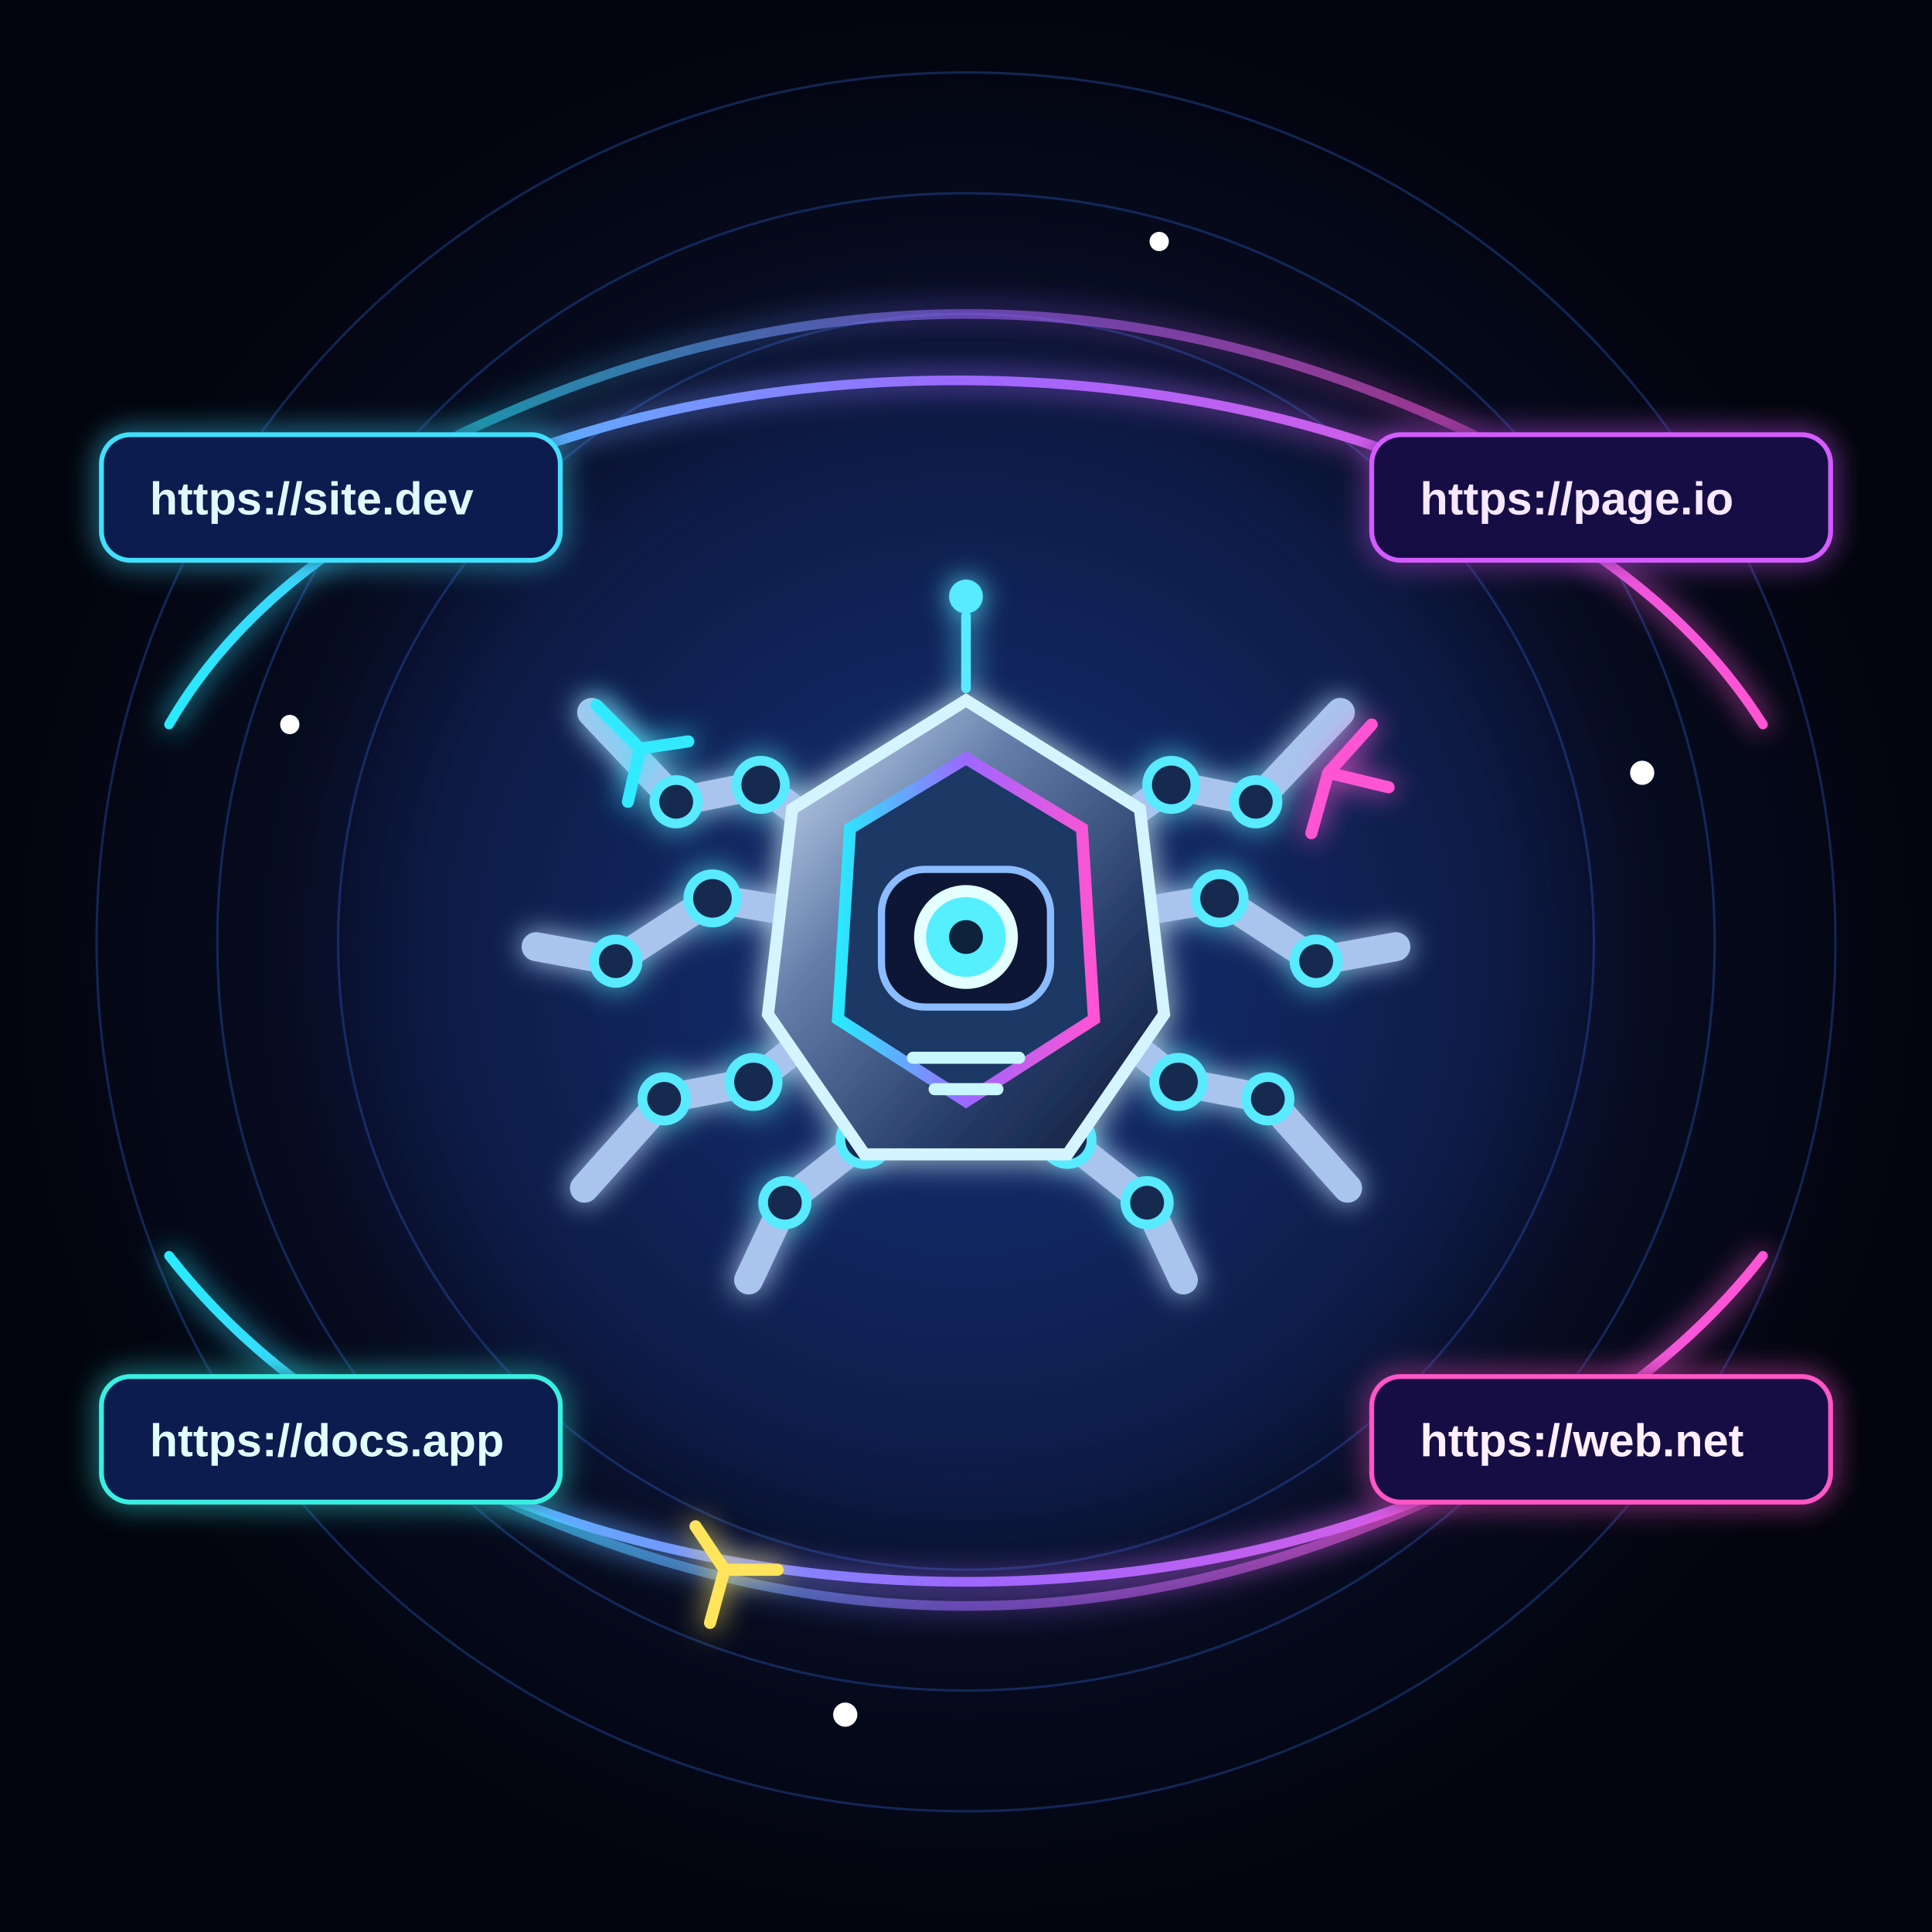
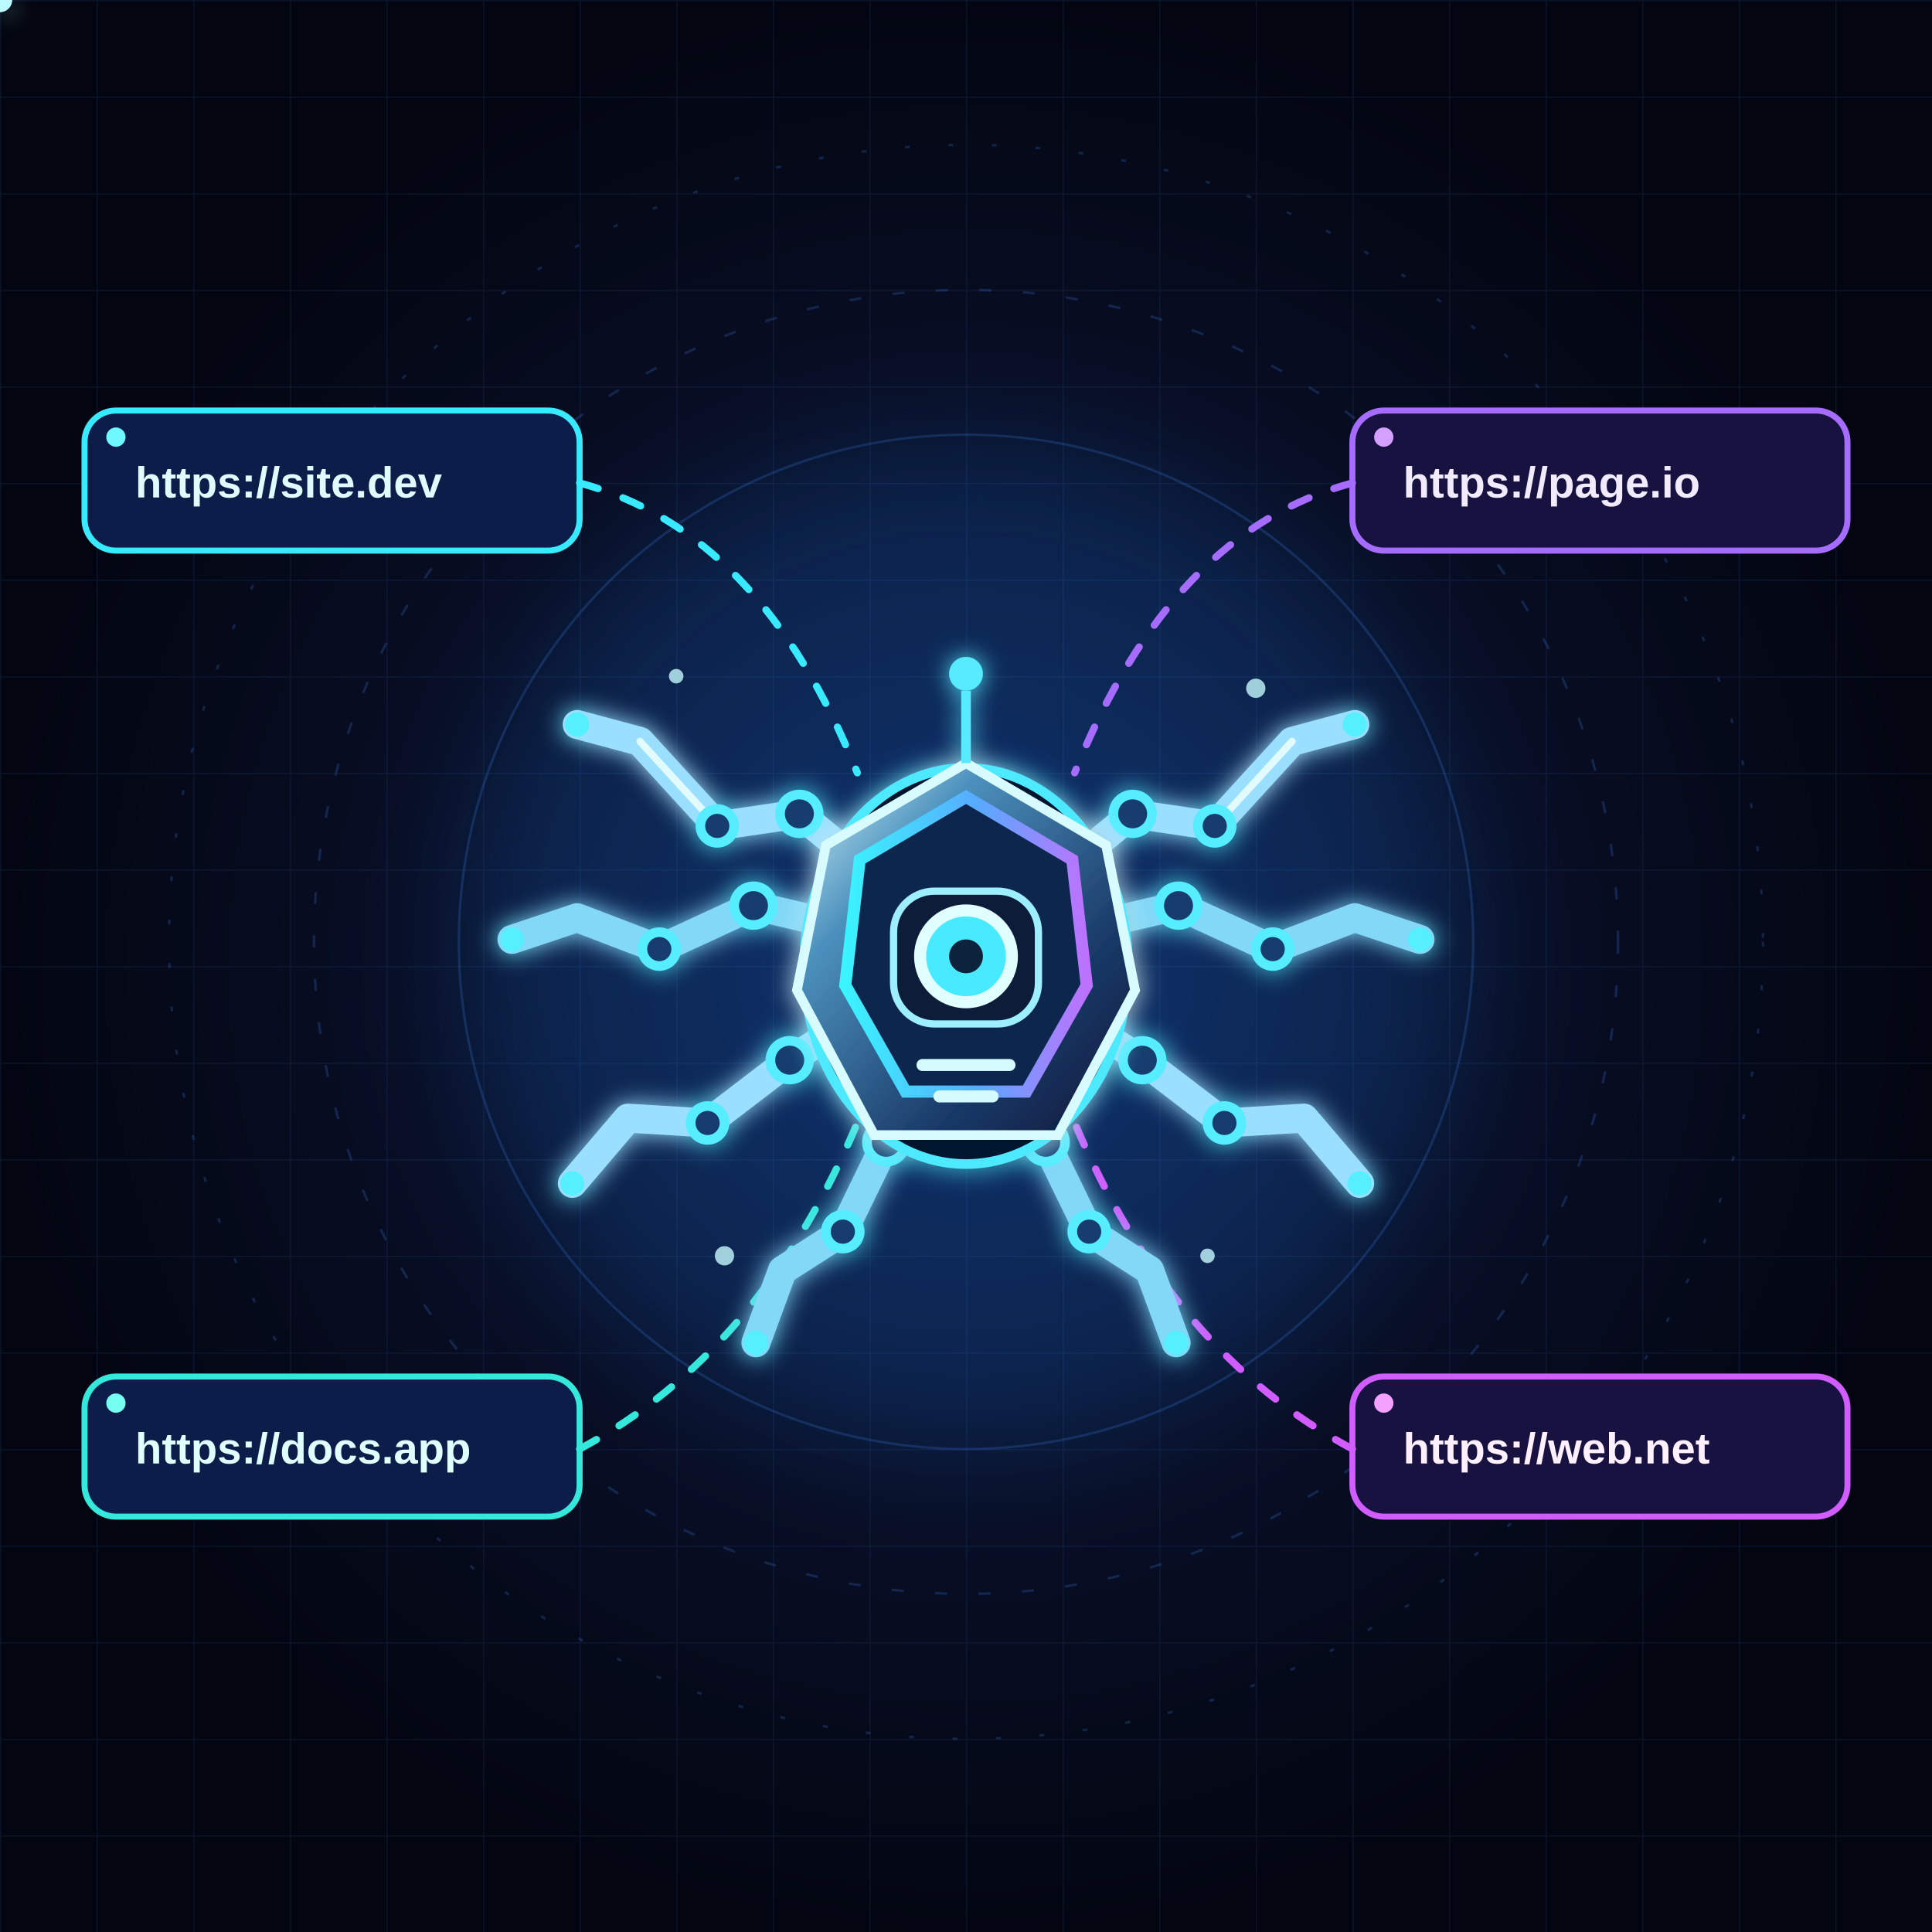
- <svg xmlns="http://www.w3.org/2000/svg" viewBox="0 0 800 800" width="800" height="800">
+ <svg xmlns="http://www.w3.org/2000/svg" viewBox="0 0 800 800" role="img" aria-labelledby="title desc">
  <defs>
-     <radialGradient id="bg">
-       <stop stop-color="#142b69" />
-       <stop offset=".62" stop-color="#080d24" />
-       <stop offset="1" stop-color="#02040d" />
+     <radialGradient id="background">
+       <stop stop-color="#10285d" />
+       <stop offset=".58" stop-color="#080e25" />
+       <stop offset="1" stop-color="#030611" />
    </radialGradient>
-     <linearGradient id="metal" x1="0" y1="0" x2="1" y2="1">
-       <stop stop-color="#d9eaff" />
-       <stop offset=".35" stop-color="#647da9" />
-       <stop offset=".7" stop-color="#263c68" />
-       <stop offset="1" stop-color="#101a35" />
+     <linearGradient id="shell" x1="0" y1="0" x2="1" y2="1">
+       <stop stop-color="#d8fbff" />
+       <stop offset=".28" stop-color="#4c91bd" />
+       <stop offset=".7" stop-color="#193967" />
+       <stop offset="1" stop-color="#0b1735" />
    </linearGradient>
-     <linearGradient id="neon">
-       <stop stop-color="#29eaff" />
-       <stop offset=".5" stop-color="#9d67ff" />
-       <stop offset="1" stop-color="#ff54d4" />
+     <linearGradient id="cyan">
+       <stop stop-color="#3af4ff" />
+       <stop offset=".55" stop-color="#58aaff" />
+       <stop offset="1" stop-color="#bd72ff" />
    </linearGradient>
-     <filter id="glow" x="-80%" y="-80%" width="260%" height="260%">
-       <feGaussianBlur stdDeviation="6" result="b" />
+     <filter id="glow" x="-100%" y="-100%" width="300%" height="300%">
+       <feGaussianBlur stdDeviation="5" result="blur" />
      <feMerge>
-         <feMergeNode in="b" />
+         <feMergeNode in="blur" />
        <feMergeNode in="SourceGraphic" />
      </feMerge>
    </filter>
-     <filter id="blur">
-       <feGaussianBlur stdDeviation="22" />
+     <filter id="softGlow" x="-100%" y="-100%" width="300%" height="300%">
+       <feGaussianBlur stdDeviation="24" />
    </filter>
+     <pattern id="grid" width="40" height="40" patternUnits="userSpaceOnUse">
+       <path d="M40 0H0V40" fill="none" stroke="#3b76c9" stroke-opacity=".12" stroke-width="1" />
+     </pattern>
  </defs>
-   <rect width="800" height="800" fill="url(#bg)" />
-   <circle cx="400" cy="390" r="255" fill="#2454d8" opacity=".15" filter="url(#blur)" />
-   <g fill="none" stroke="#2855b7" opacity=".4">
-     <circle cx="400" cy="390" r="260" />
-     <circle cx="400" cy="390" r="310" />
-     <circle cx="400" cy="390" r="360" />
+   <rect width="800" height="800" fill="url(#background)" />
+   <rect width="800" height="800" fill="url(#grid)" />
+   <circle cx="400" cy="390" r="210" fill="#168dff" opacity=".13" filter="url(#softGlow)" />
+   <g fill="none" stroke="#3266bd" stroke-opacity=".3">
+     <circle cx="400" cy="390" r="210" />
+     <circle cx="400" cy="390" r="270" stroke-dasharray="5 13" />
+     <circle cx="400" cy="390" r="330" stroke-dasharray="2 16" />
  </g>
-   <g fill="none" stroke="url(#neon)" stroke-width="4" stroke-linecap="round" filter="url(#glow)">
-     <path d="M70 300 C180 110 610 110 730 300">
-       <animate attributeName="stroke-dasharray" values="0 1200;600 600;1200 0;0 1200" dur="4.5s" repeatCount="indefinite" />
+   <g font-family="Arial,sans-serif" font-size="18" font-weight="700">
+     <g>
+       <rect x="35" y="170" width="205" height="58" rx="13" fill="#0b1d48" stroke="#37eaff" stroke-width="2.5" />
+       <text x="56" y="206" fill="#e0fbff">https://site.dev</text>
+       <circle cx="48" cy="181" r="4" fill="#6ff8ff" />
+     </g>
+     <g>
+       <rect x="560" y="170" width="205" height="58" rx="13" fill="#17123f" stroke="#a66cff" stroke-width="2.5" />
+       <text x="581" y="206" fill="#f2eaff">https://page.io</text>
+       <circle cx="573" cy="181" r="4" fill="#d4a0ff" />
+     </g>
+     <g>
+       <rect x="35" y="570" width="205" height="58" rx="13" fill="#0b1d48" stroke="#35e8dc" stroke-width="2.5" />
+       <text x="56" y="606" fill="#e0ffff">https://docs.app</text>
+       <circle cx="48" cy="581" r="4" fill="#75fff1" />
+     </g>
+     <g>
+       <rect x="560" y="570" width="205" height="58" rx="13" fill="#17123f" stroke="#d15cff" stroke-width="2.5" />
+       <text x="581" y="606" fill="#fff0ff">https://web.net</text>
+       <circle cx="573" cy="581" r="4" fill="#f4a0ff" />
+     </g>
+   </g>
+   <g fill="none" stroke-width="3" stroke-linecap="round">
+     <path d="M240 200 Q315 220 355 320" stroke="#38eaff" stroke-dasharray="8 11">
+       <animate attributeName="stroke-dashoffset" values="0;-76" dur="2s" repeatCount="indefinite" />
    </path>
-     <path d="M70 520 C210 700 590 700 730 520">
-       <animate attributeName="stroke-dasharray" values="1200 0;600 600;0 1200;1200 0" dur="5s" repeatCount="indefinite" />
+     <path d="M560 200 Q485 220 445 320" stroke="#a66cff" stroke-dasharray="8 11">
+       <animate attributeName="stroke-dashoffset" values="0;76" dur="2.3s" repeatCount="indefinite" />
    </path>
-     <path d="M190 180 Q400 80 610 180M185 610Q400 720 615 610" opacity=".55">
-       <animate attributeName="stroke-dashoffset" values="0;90" dur="3s" repeatCount="indefinite" />
+     <path d="M240 600 Q315 560 355 465" stroke="#35e8dc" stroke-dasharray="8 11">
+       <animate attributeName="stroke-dashoffset" values="0;-76" dur="2.1s" repeatCount="indefinite" />
+     </path>
+     <path d="M560 600 Q485 560 445 465" stroke="#d15cff" stroke-dasharray="8 11">
+       <animate attributeName="stroke-dashoffset" values="0;76" dur="2.4s" repeatCount="indefinite" />
    </path>
  </g>
-   <g font-family="Arial,sans-serif" font-size="19" font-weight="600" filter="url(#glow)">
-     <g>
-       <rect x="42" y="180" width="190" height="52" rx="12" fill="#101b50" stroke="#43dfff" stroke-width="2" />
-       <text x="62" y="213" fill="#dffaff">https://site.dev</text>
-       <animateTransform attributeName="transform" type="translate" values="0 0;15 -12;0 0" dur="4s" repeatCount="indefinite" />
+   <g fill="#bafaff" filter="url(#glow)">
+     <circle r="5">
+       <animateMotion dur="2.4s" repeatCount="indefinite" path="M240 200 Q315 220 355 320" />
+     </circle>
+     <circle r="5">
+       <animateMotion dur="2.7s" repeatCount="indefinite" path="M560 600 Q485 560 445 465" />
+     </circle>
+   </g>
+   <g fill="none" stroke-linecap="round" stroke-linejoin="round" filter="url(#glow)">
+     <g transform="translate(365 365)">
+       <animateTransform attributeName="transform" type="rotate" values="-5 0 0;5 0 0;-5 0 0" dur="1.25s" additive="sum" repeatCount="indefinite" />
+       <path d="M0 0L-34 -28L-68 -23L-100 -58L-126 -65" stroke="#9adfff" stroke-width="12" />
+       <path d="M-68 -23L-100 -58" stroke="#e2fbff" stroke-width="3" />
+       <circle cx="-34" cy="-28" r="8" fill="#163c6d" stroke="#54edff" stroke-width="4" />
+       <circle cx="-68" cy="-23" r="7" fill="#163c6d" stroke="#54edff" stroke-width="4" />
+       <circle cx="-126" cy="-65" r="5" fill="#55efff" />
    </g>
-     <g>
-       <rect x="568" y="180" width="190" height="52" rx="12" fill="#171044" stroke="#d45cff" stroke-width="2" />
-       <text x="588" y="213" fill="#f5e8ff">https://page.io</text>
-       <animateTransform attributeName="transform" type="translate" values="0 0;-14 14;0 0" dur="4.5s" repeatCount="indefinite" />
+     <g transform="translate(355 385)">
+       <animateTransform attributeName="transform" type="rotate" values="4 0 0;-5 0 0;4 0 0" dur="1.4s" additive="sum" repeatCount="indefinite" />
+       <path d="M0 0L-43 -10L-82 8L-116 -5L-143 4" stroke="#83d7f7" stroke-width="12" />
+       <circle cx="-43" cy="-10" r="8" fill="#163c6d" stroke="#54edff" stroke-width="4" />
+       <circle cx="-82" cy="8" r="7" fill="#163c6d" stroke="#54edff" stroke-width="4" />
+       <circle cx="-143" cy="4" r="5" fill="#55efff" />
    </g>
-     <g>
-       <rect x="42" y="570" width="190" height="52" rx="12" fill="#101b50" stroke="#39f0e1" stroke-width="2" />
-       <text x="62" y="603" fill="#e0ffff">https://docs.app</text>
-       <animateTransform attributeName="transform" type="translate" values="0 0;13 -10;0 0" dur="3.8s" repeatCount="indefinite" />
+     <g transform="translate(365 415)">
+       <animateTransform attributeName="transform" type="rotate" values="-4 0 0;5 0 0;-4 0 0" dur="1.35s" additive="sum" repeatCount="indefinite" />
+       <path d="M0 0L-38 24L-72 50L-105 48L-128 75" stroke="#9adfff" stroke-width="12" />
+       <circle cx="-38" cy="24" r="8" fill="#163c6d" stroke="#54edff" stroke-width="4" />
+       <circle cx="-72" cy="50" r="7" fill="#163c6d" stroke="#54edff" stroke-width="4" />
+       <circle cx="-128" cy="75" r="5" fill="#55efff" />
    </g>
-     <g>
-       <rect x="568" y="570" width="190" height="52" rx="12" fill="#171044" stroke="#ff57c8" stroke-width="2" />
-       <text x="588" y="603" fill="#fff0fc">https://web.net</text>
-       <animateTransform attributeName="transform" type="translate" values="0 0;-12 -13;0 0" dur="4.2s" repeatCount="indefinite" />
+     <g transform="translate(385 435)">
+       <animateTransform attributeName="transform" type="rotate" values="5 0 0;-4 0 0;5 0 0" dur="1.5s" additive="sum" repeatCount="indefinite" />
+       <path d="M0 0L-18 38L-36 75L-61 91L-72 121" stroke="#83d7f7" stroke-width="12" />
+       <circle cx="-18" cy="38" r="8" fill="#163c6d" stroke="#54edff" stroke-width="4" />
+       <circle cx="-36" cy="75" r="7" fill="#163c6d" stroke="#54edff" stroke-width="4" />
+       <circle cx="-72" cy="121" r="5" fill="#55efff" />
+     </g>
+     <g transform="translate(435 365)">
+       <animateTransform attributeName="transform" type="rotate" values="5 0 0;-5 0 0;5 0 0" dur="1.3s" additive="sum" repeatCount="indefinite" />
+       <path d="M0 0L34 -28L68 -23L100 -58L126 -65" stroke="#9adfff" stroke-width="12" />
+       <path d="M68 -23L100 -58" stroke="#e2fbff" stroke-width="3" />
+       <circle cx="34" cy="-28" r="8" fill="#163c6d" stroke="#54edff" stroke-width="4" />
+       <circle cx="68" cy="-23" r="7" fill="#163c6d" stroke="#54edff" stroke-width="4" />
+       <circle cx="126" cy="-65" r="5" fill="#55efff" />
+     </g>
+     <g transform="translate(445 385)">
+       <animateTransform attributeName="transform" type="rotate" values="-4 0 0;5 0 0;-4 0 0" dur="1.45s" additive="sum" repeatCount="indefinite" />
+       <path d="M0 0L43 -10L82 8L116 -5L143 4" stroke="#83d7f7" stroke-width="12" />
+       <circle cx="43" cy="-10" r="8" fill="#163c6d" stroke="#54edff" stroke-width="4" />
+       <circle cx="82" cy="8" r="7" fill="#163c6d" stroke="#54edff" stroke-width="4" />
+       <circle cx="143" cy="4" r="5" fill="#55efff" />
+     </g>
+     <g transform="translate(435 415)">
+       <animateTransform attributeName="transform" type="rotate" values="4 0 0;-5 0 0;4 0 0" dur="1.38s" additive="sum" repeatCount="indefinite" />
+       <path d="M0 0L38 24L72 50L105 48L128 75" stroke="#9adfff" stroke-width="12" />
+       <circle cx="38" cy="24" r="8" fill="#163c6d" stroke="#54edff" stroke-width="4" />
+       <circle cx="72" cy="50" r="7" fill="#163c6d" stroke="#54edff" stroke-width="4" />
+       <circle cx="128" cy="75" r="5" fill="#55efff" />
+     </g>
+     <g transform="translate(415 435)">
+       <animateTransform attributeName="transform" type="rotate" values="-5 0 0;4 0 0;-5 0 0" dur="1.52s" additive="sum" repeatCount="indefinite" />
+       <path d="M0 0L18 38L36 75L61 91L72 121" stroke="#83d7f7" stroke-width="12" />
+       <circle cx="18" cy="38" r="8" fill="#163c6d" stroke="#54edff" stroke-width="4" />
+       <circle cx="36" cy="75" r="7" fill="#163c6d" stroke="#54edff" stroke-width="4" />
+       <circle cx="72" cy="121" r="5" fill="#55efff" />
    </g>
  </g>
-   <g transform="translate(400 390)" filter="url(#glow)">
-     <animateTransform attributeName="transform" type="translate" values="400 398;400 365;400 398" dur="2.5s" repeatCount="indefinite" />
-     <g fill="none" stroke="#a9c5ee" stroke-width="12" stroke-linecap="round" stroke-linejoin="round">
-       <path d="M-35 -28L-85 -65L-120 -58L-155 -95M-45 -8L-105 -18L-145 8L-178 2M-40 20L-88 58L-125 65L-158 102M-22 37L-42 82L-75 108L-90 140M35 -28L85 -65L120 -58L155 -95M45 -8L105 -18L145 8L178 2M40 20L88 58L125 65L158 102M22 37L42 82L75 108L90 140" />
-     </g>
-     <g fill="#182b50" stroke="#58eaff" stroke-width="4">
-       <circle cx="-85" cy="-65" r="10" />
-       <circle cx="-120" cy="-58" r="9" />
-       <circle cx="-105" cy="-18" r="10" />
-       <circle cx="-145" cy="8" r="9" />
-       <circle cx="-88" cy="58" r="10" />
-       <circle cx="-125" cy="65" r="9" />
-       <circle cx="-42" cy="82" r="10" />
-       <circle cx="-75" cy="108" r="9" />
-       <circle cx="85" cy="-65" r="10" />
-       <circle cx="120" cy="-58" r="9" />
-       <circle cx="105" cy="-18" r="10" />
-       <circle cx="145" cy="8" r="9" />
-       <circle cx="88" cy="58" r="10" />
-       <circle cx="125" cy="65" r="9" />
-       <circle cx="42" cy="82" r="10" />
-       <circle cx="75" cy="108" r="9" />
-     </g>
-     <path d="M0 -100L72 -55L82 30L42 88L-42 88L-82 30L-72 -55Z" fill="url(#metal)" stroke="#d4f5ff" stroke-width="5" />
-     <path d="M-48 -47L0 -76L48 -47L53 32L0 66L-53 32Z" fill="#1c3765" stroke="url(#neon)" stroke-width="5" />
-     <rect x="-35" y="-30" width="70" height="57" rx="18" fill="#0a1835" stroke="#8bbcff" stroke-width="3" />
-     <circle cx="0" cy="-2" r="19" fill="#54efff" stroke="#e3ffff" stroke-width="5">
-       <animate attributeName="r" values="16;21;16" dur="1.6s" repeatCount="indefinite" />
+   <g filter="url(#glow)">
+     <ellipse cx="400" cy="400" rx="67" ry="82" fill="#06142e" stroke="#4deaff" stroke-width="4" />
+     <path d="M400 316L458 350L470 410L438 470L362 470L330 410L342 350Z" fill="url(#shell)" stroke="#d8fbff" stroke-width="4" />
+     <path d="M400 330L444 356L450 408L425 452L375 452L350 408L356 356Z" fill="#10264d" stroke="url(#cyan)" stroke-width="5" />
+     <rect x="370" y="369" width="60" height="55" rx="17" fill="#071a37" stroke="#9defff" stroke-width="3" />
+     <circle cx="400" cy="396" r="19" fill="#46eaff" stroke="#e1ffff" stroke-width="5">
+       <animate attributeName="r" values="16;21;16" dur="1.5s" repeatCount="indefinite" />
    </circle>
-     <circle cx="0" cy="-2" r="7" fill="#09203b" />
-     <path d="M-22 48H22M-13 61H13" stroke="#c9f7ff" stroke-width="5" stroke-linecap="round" />
-     <path d="M0 -105V-135" stroke="#58eaff" stroke-width="4" stroke-linecap="round">
-       <animate attributeName="opacity" values=".2;1;.2" dur="1s" repeatCount="indefinite" />
-     </path>
-     <circle cy="-143" r="7" fill="#58eaff">
+     <circle cx="400" cy="396" r="7" fill="#09203b" />
+     <path d="M382 441H418M389 454H411" stroke="#d4fbff" stroke-width="5" stroke-linecap="round" />
+     <path d="M400 316V286" stroke="#59eaff" stroke-width="4" />
+     <circle cx="400" cy="279" r="7" fill="#59eaff">
      <animate attributeName="r" values="5;10;5" dur="1s" repeatCount="indefinite" />
    </circle>
  </g>
-   <g fill="none" stroke-width="5" stroke-linecap="round" filter="url(#glow)">
-     <path d="M265 310l-18 -18m18 18l20 -3m-20 3l-5 22" stroke="#33eaff">
-       <animate attributeName="opacity" values="0;1;0" dur="1.2s" repeatCount="indefinite" />
-     </path>
-     <path d="M550 320l18 -20m-18 20l25 6m-25 -6l-7 25" stroke="#ff54d4">
-       <animate attributeName="opacity" values="1;0;1" dur="1.4s" repeatCount="indefinite" />
-     </path>
-     <path d="M300 650l-12 -18m12 18l22 0m-22 0l-6 22" stroke="#ffe45b">
-       <animate attributeName="opacity" values="0;1;0" dur="1.1s" repeatCount="indefinite" />
-     </path>
-   </g>
-   <g fill="#fff">
-     <circle cx="120" cy="300" r="4">
-       <animate attributeName="opacity" values="0;1;0" dur="1.5s" repeatCount="indefinite" />
+   <g fill="#c5faff" opacity=".8">
+     <circle cx="280" cy="280" r="3">
+       <animate attributeName="opacity" values=".2;1;.2" dur="1.4s" repeatCount="indefinite" />
    </circle>
-     <circle cx="680" cy="320" r="5">
-       <animate attributeName="opacity" values="1;0;1" dur="1.7s" repeatCount="indefinite" />
+     <circle cx="520" cy="285" r="4">
+       <animate attributeName="opacity" values="1;.2;1" dur="1.7s" repeatCount="indefinite" />
    </circle>
-     <circle cx="480" cy="100" r="4">
-       <animate attributeName="opacity" values="0;1;0" dur="1.3s" repeatCount="indefinite" />
+     <circle cx="300" cy="520" r="4">
+       <animate attributeName="opacity" values=".2;1;.2" dur="1.6s" repeatCount="indefinite" />
    </circle>
-     <circle cx="350" cy="710" r="5">
-       <animate attributeName="opacity" values="1;0;1" dur="1.6s" repeatCount="indefinite" />
+     <circle cx="500" cy="520" r="3">
+       <animate attributeName="opacity" values="1;.2;1" dur="1.3s" repeatCount="indefinite" />
    </circle>
  </g>
</svg>
